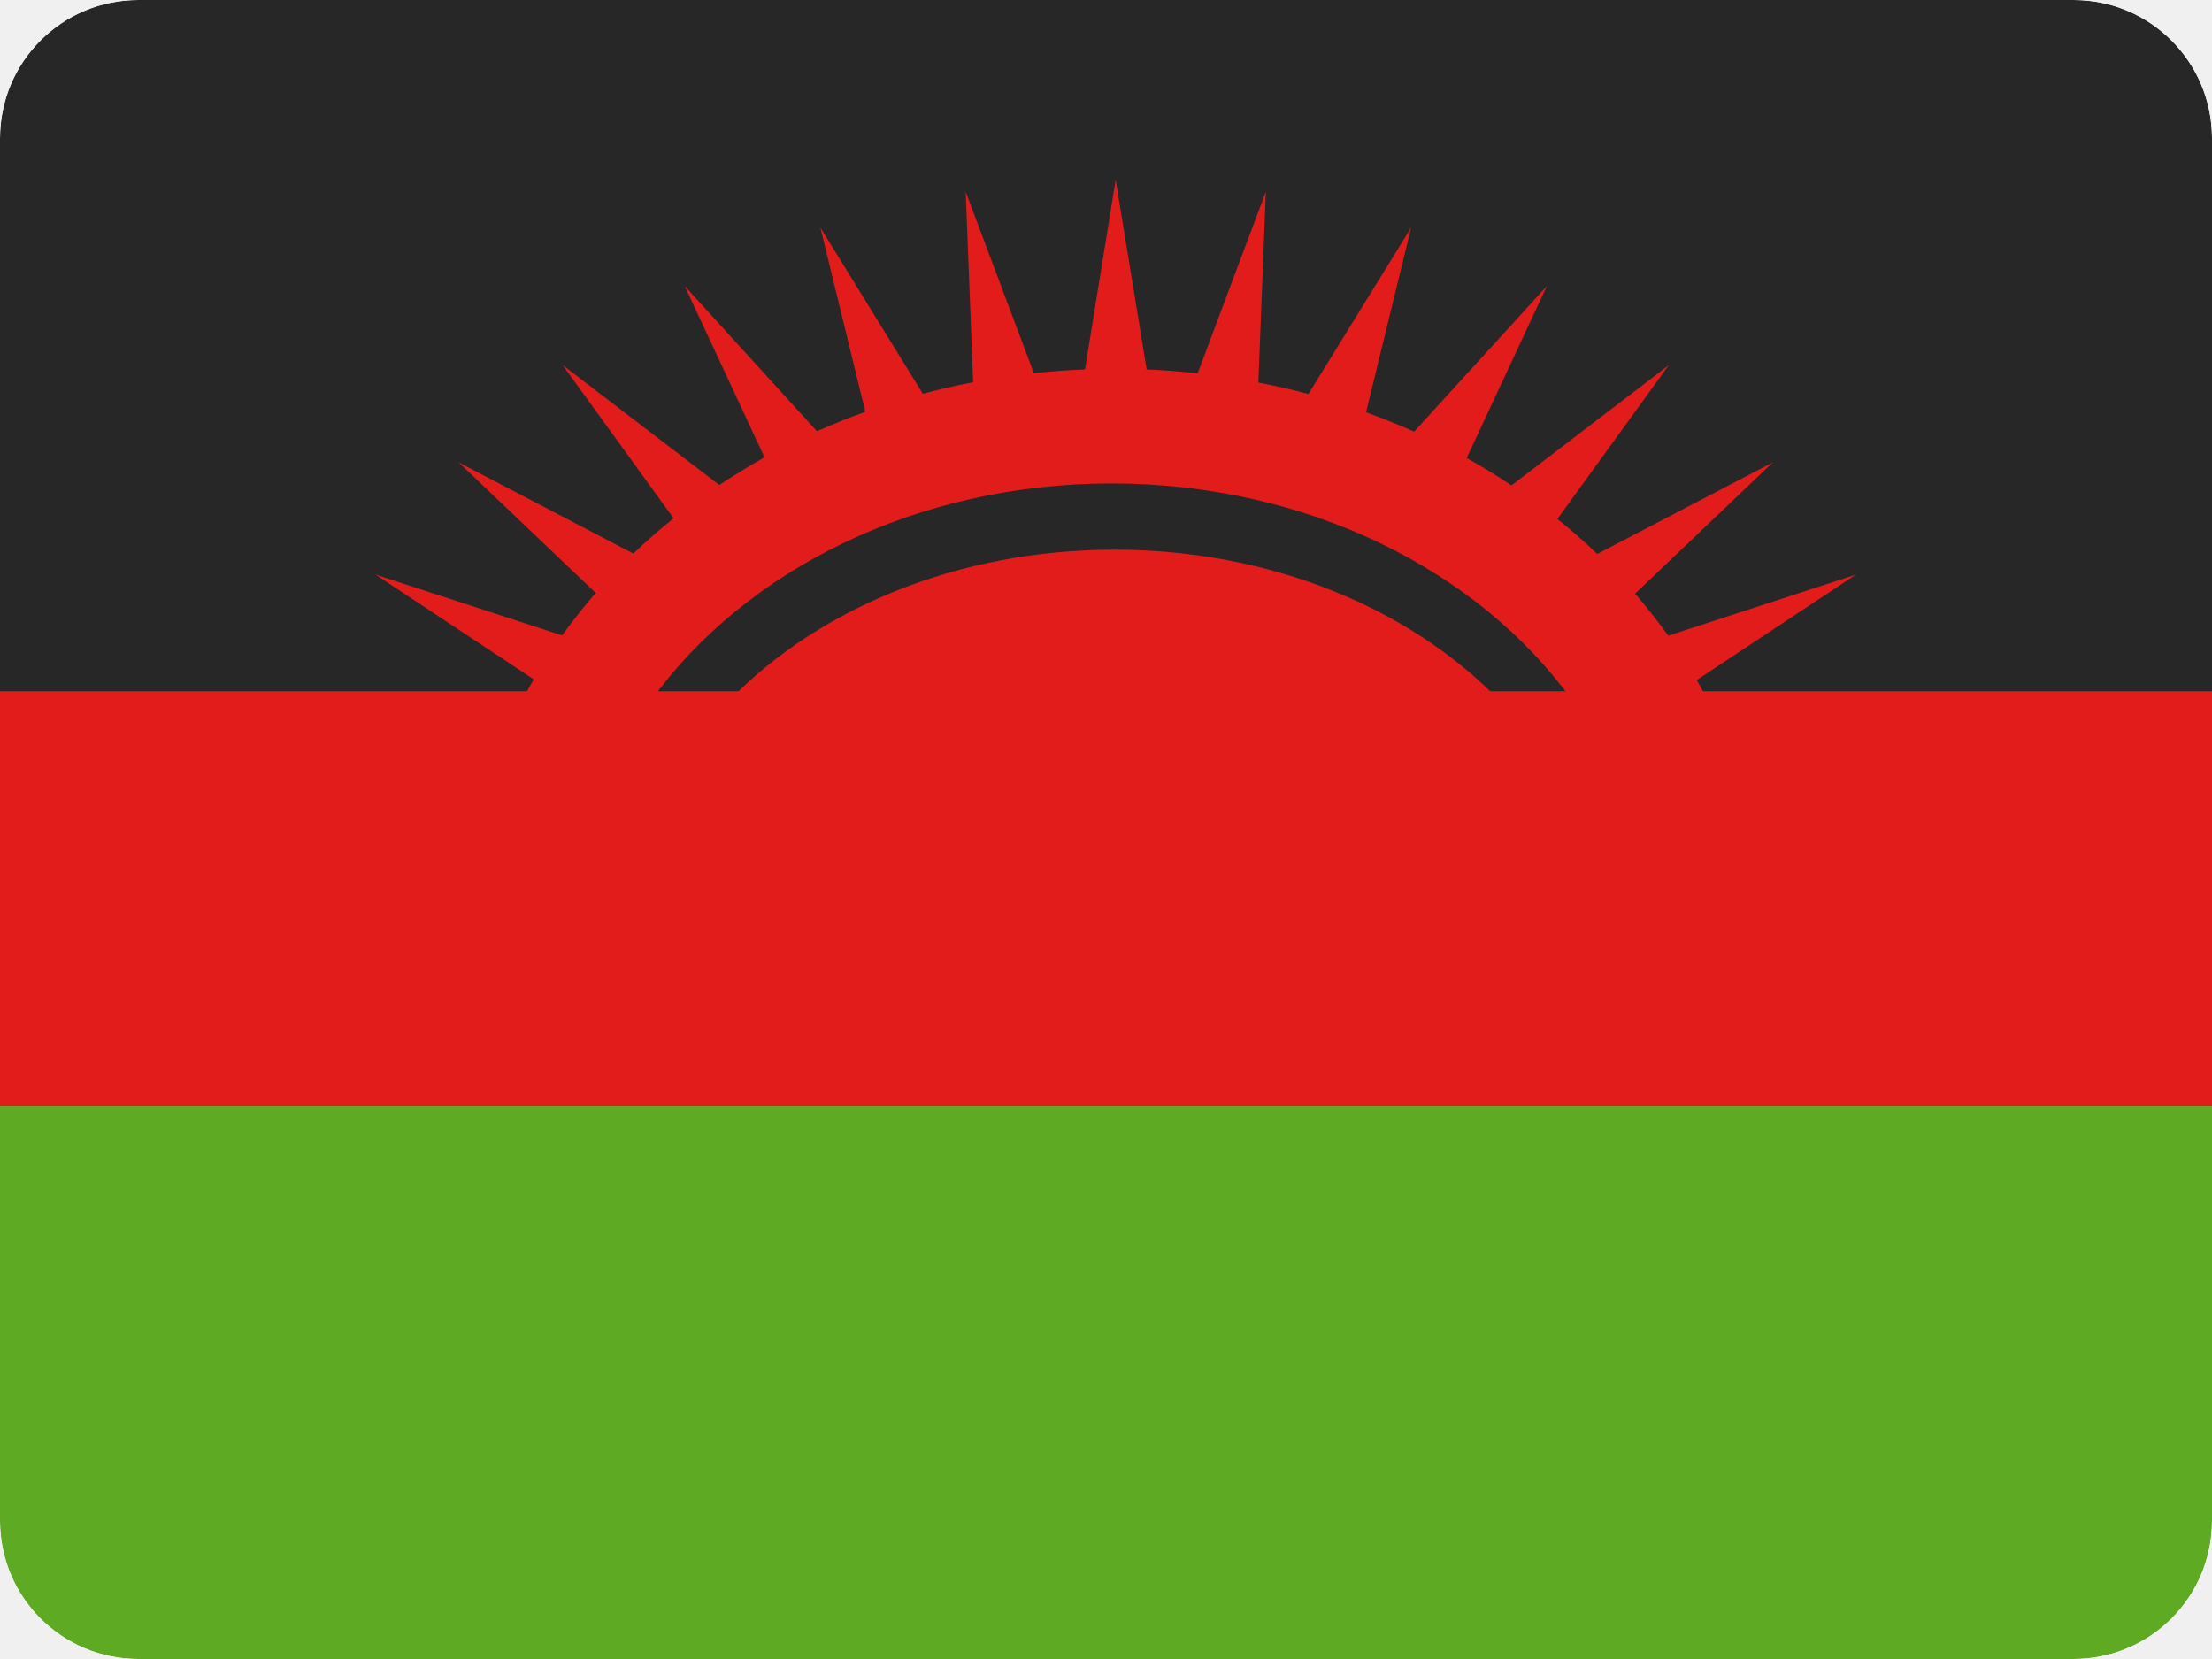
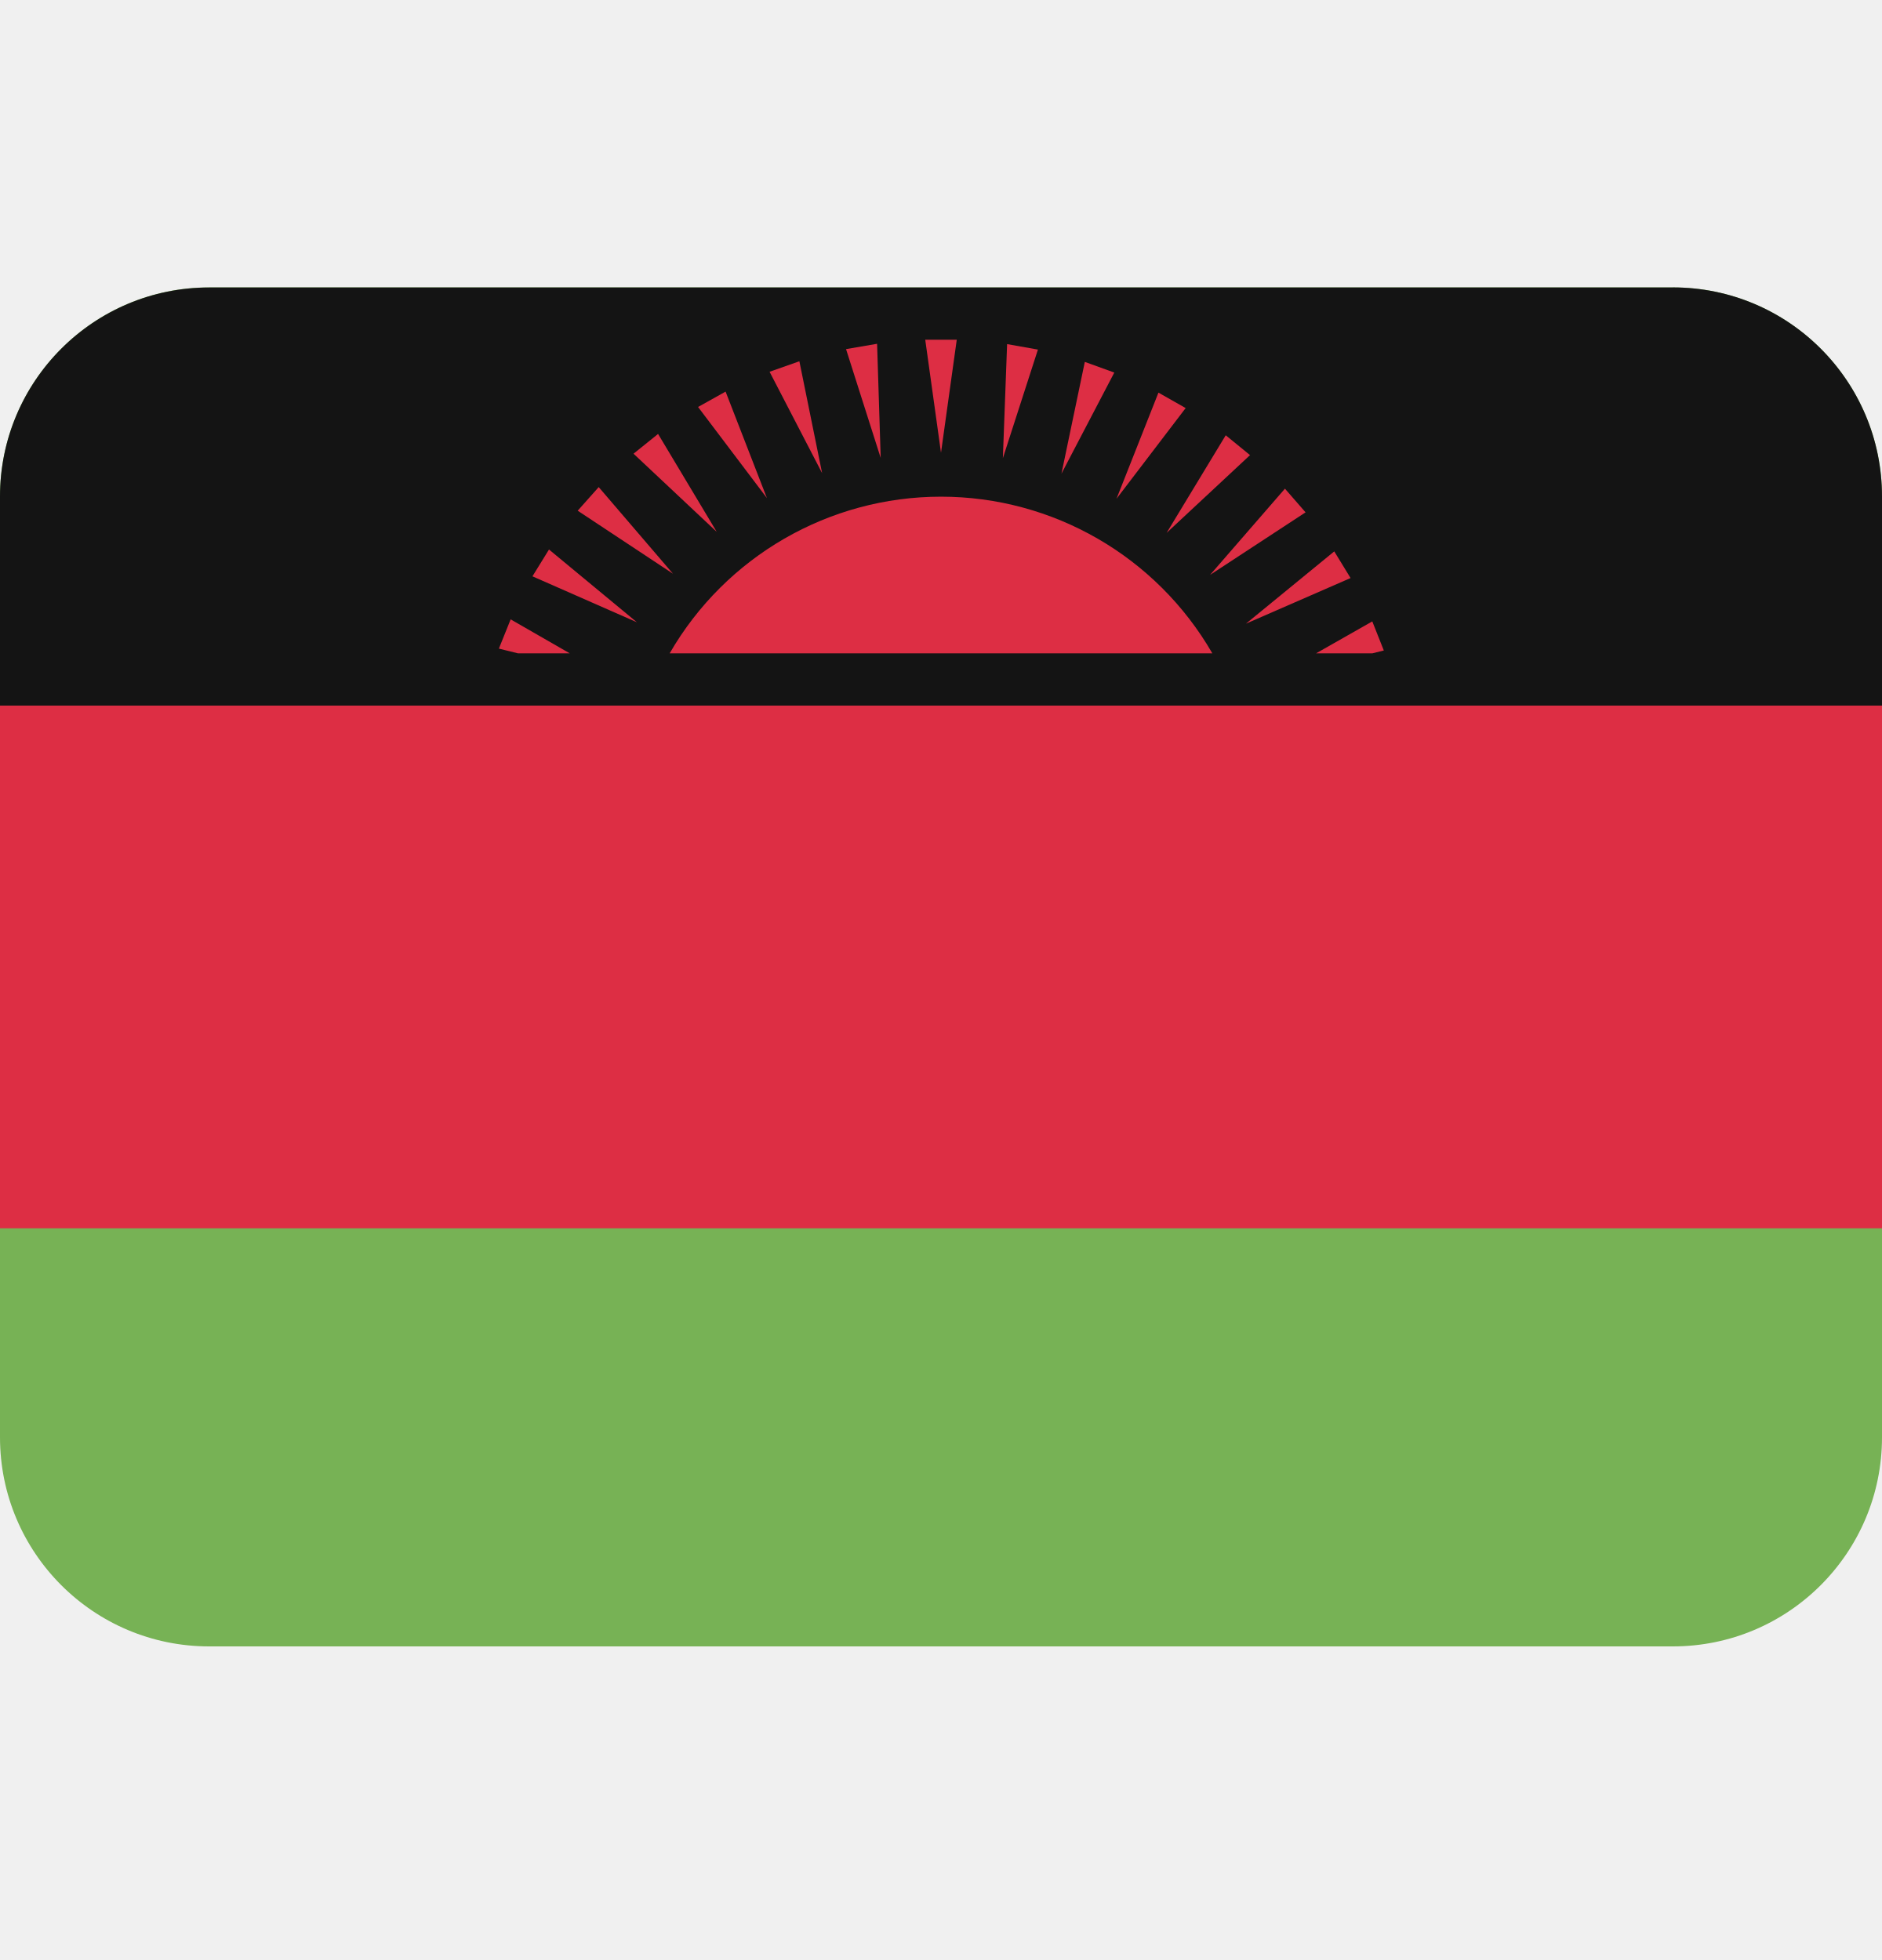
- <svg xmlns="http://www.w3.org/2000/svg" width="16" height="12" fill="none" viewBox="0 0 16 12">
-   <g clip-path="url(#a)">
-     <mask id="b" width="16" height="12" x="0" y="0" maskUnits="userSpaceOnUse" style="mask-type:luminance">
-       <path fill="#fff" d="M0 0h16v12H0z" />
-     </mask>
-     <g mask="url(#b)">
-       <path fill="#E11C1B" fill-rule="evenodd" d="M0 0v12h16V0H0Z" clip-rule="evenodd" />
-       <mask id="c" width="16" height="12" x="0" y="0" maskUnits="userSpaceOnUse" style="mask-type:luminance">
-         <path fill="#fff" fill-rule="evenodd" d="M0 0v12h16V0H0Z" clip-rule="evenodd" />
-       </mask>
-       <g fill-rule="evenodd" clip-rule="evenodd" mask="url(#c)">
-         <path fill="#272727" d="M0 0v5h16V0H0Z" />
-         <path fill="#5EAA22" d="M0 8v4h16V8H0Z" />
-         <path fill="#E11C1B" d="M2 6.973v-.001h-.004l.005.001Zm.315-1.91h.052l-.08-.012.028.012Zm1.464 0a3.1 3.1 0 0 1 .082-.149l-1.145-.758 1.35.44c.076-.106.157-.208.243-.307l-.992-.945 1.264.66c.093-.089.19-.174.291-.255L4.07 2.641l1.133.867c.106-.07.215-.137.327-.2l-.578-1.24.957 1.051c.114-.05.231-.098.35-.14l-.325-1.333.741 1.202c.12-.032.24-.06.364-.083l-.054-1.378.493 1.312c.122-.013.245-.022.37-.027L8.07 1.3l.224 1.372c.124.005.247.015.369.028l.493-1.313-.054 1.38c.122.023.243.051.362.083l.743-1.204-.326 1.336c.118.043.235.09.348.14l.96-1.053-.58 1.244c.111.062.22.128.324.198l1.138-.87-.806 1.113c.1.08.197.165.288.253l1.271-.663-.997.95c.085.098.165.2.24.304l1.358-.442-1.152.763.08.144h-.983c-.677-.938-1.915-1.566-3.33-1.566-1.413 0-2.65.628-3.328 1.566h-.933Zm1.5 0c.642-.661 1.65-1.087 2.782-1.087 1.133 0 2.14.426 2.781 1.087H5.28Zm8.495 0h.052l.027-.012-.079.012Zm.367 1.909h.004-.004Z" />
-       </g>
-     </g>
-   </g>
-   <defs>
-     <clipPath id="a">
-       <rect width="16" height="12" fill="#fff" rx="1" />
-     </clipPath>
-   </defs>
+ <svg xmlns="http://www.w3.org/2000/svg" width="24" height="25" fill="none" viewBox="0 0 24 25">
+   <path fill="#77B255" d="M24 18.333A2.667 2.667 0 0 1 21.333 21H2.667A2.667 2.667 0 0 1 0 18.333v-12a2.667 2.667 0 0 1 2.667-2.667h18.666A2.667 2.667 0 0 1 24 6.333v12Z" />
+   <path fill="#DD2E44" d="M0 9h24v6.667H0V9Z" />
+   <path fill="#141414" d="M21.333 3.667H2.667A2.667 2.667 0 0 0 0 6.332V9h24V6.333a2.667 2.667 0 0 0-2.667-2.667Z" />
+   <path fill="#DD2E44" d="M15.46 8.333a3.995 3.995 0 0 0-6.92 0h6.92Zm-3.661-4h.402L12 5.775l-.201-1.442Zm-1.01.12.396-.068.046 1.456-.442-1.388Zm-.975.289.38-.134.29 1.427-.67-1.293Zm-.912.449.351-.196.527 1.358-.878-1.162Zm-.823.596.313-.252.748 1.249-1.061-.997Zm-.712.727.268-.301.947 1.105-1.215-.804Zm-.577.837.211-.342 1.121.928-1.332-.586Zm.475.982L6.512 7.9l-.15.373.242.06h.661Zm10.237 0 .145-.036-.147-.371-.716.407h.718Zm-.487-1.3.208.34-1.334.582 1.126-.922Zm-.629-.8.263.302-1.218.798.955-1.1Zm-.755-.681.31.253-1.064.992.754-1.245Zm-.858-.544.347.197-.882 1.157.535-1.354Zm-.939-.392.376.136-.674 1.29.298-1.426Zm-.991-.227.393.07-.447 1.385.054-1.455Z" />
</svg>
